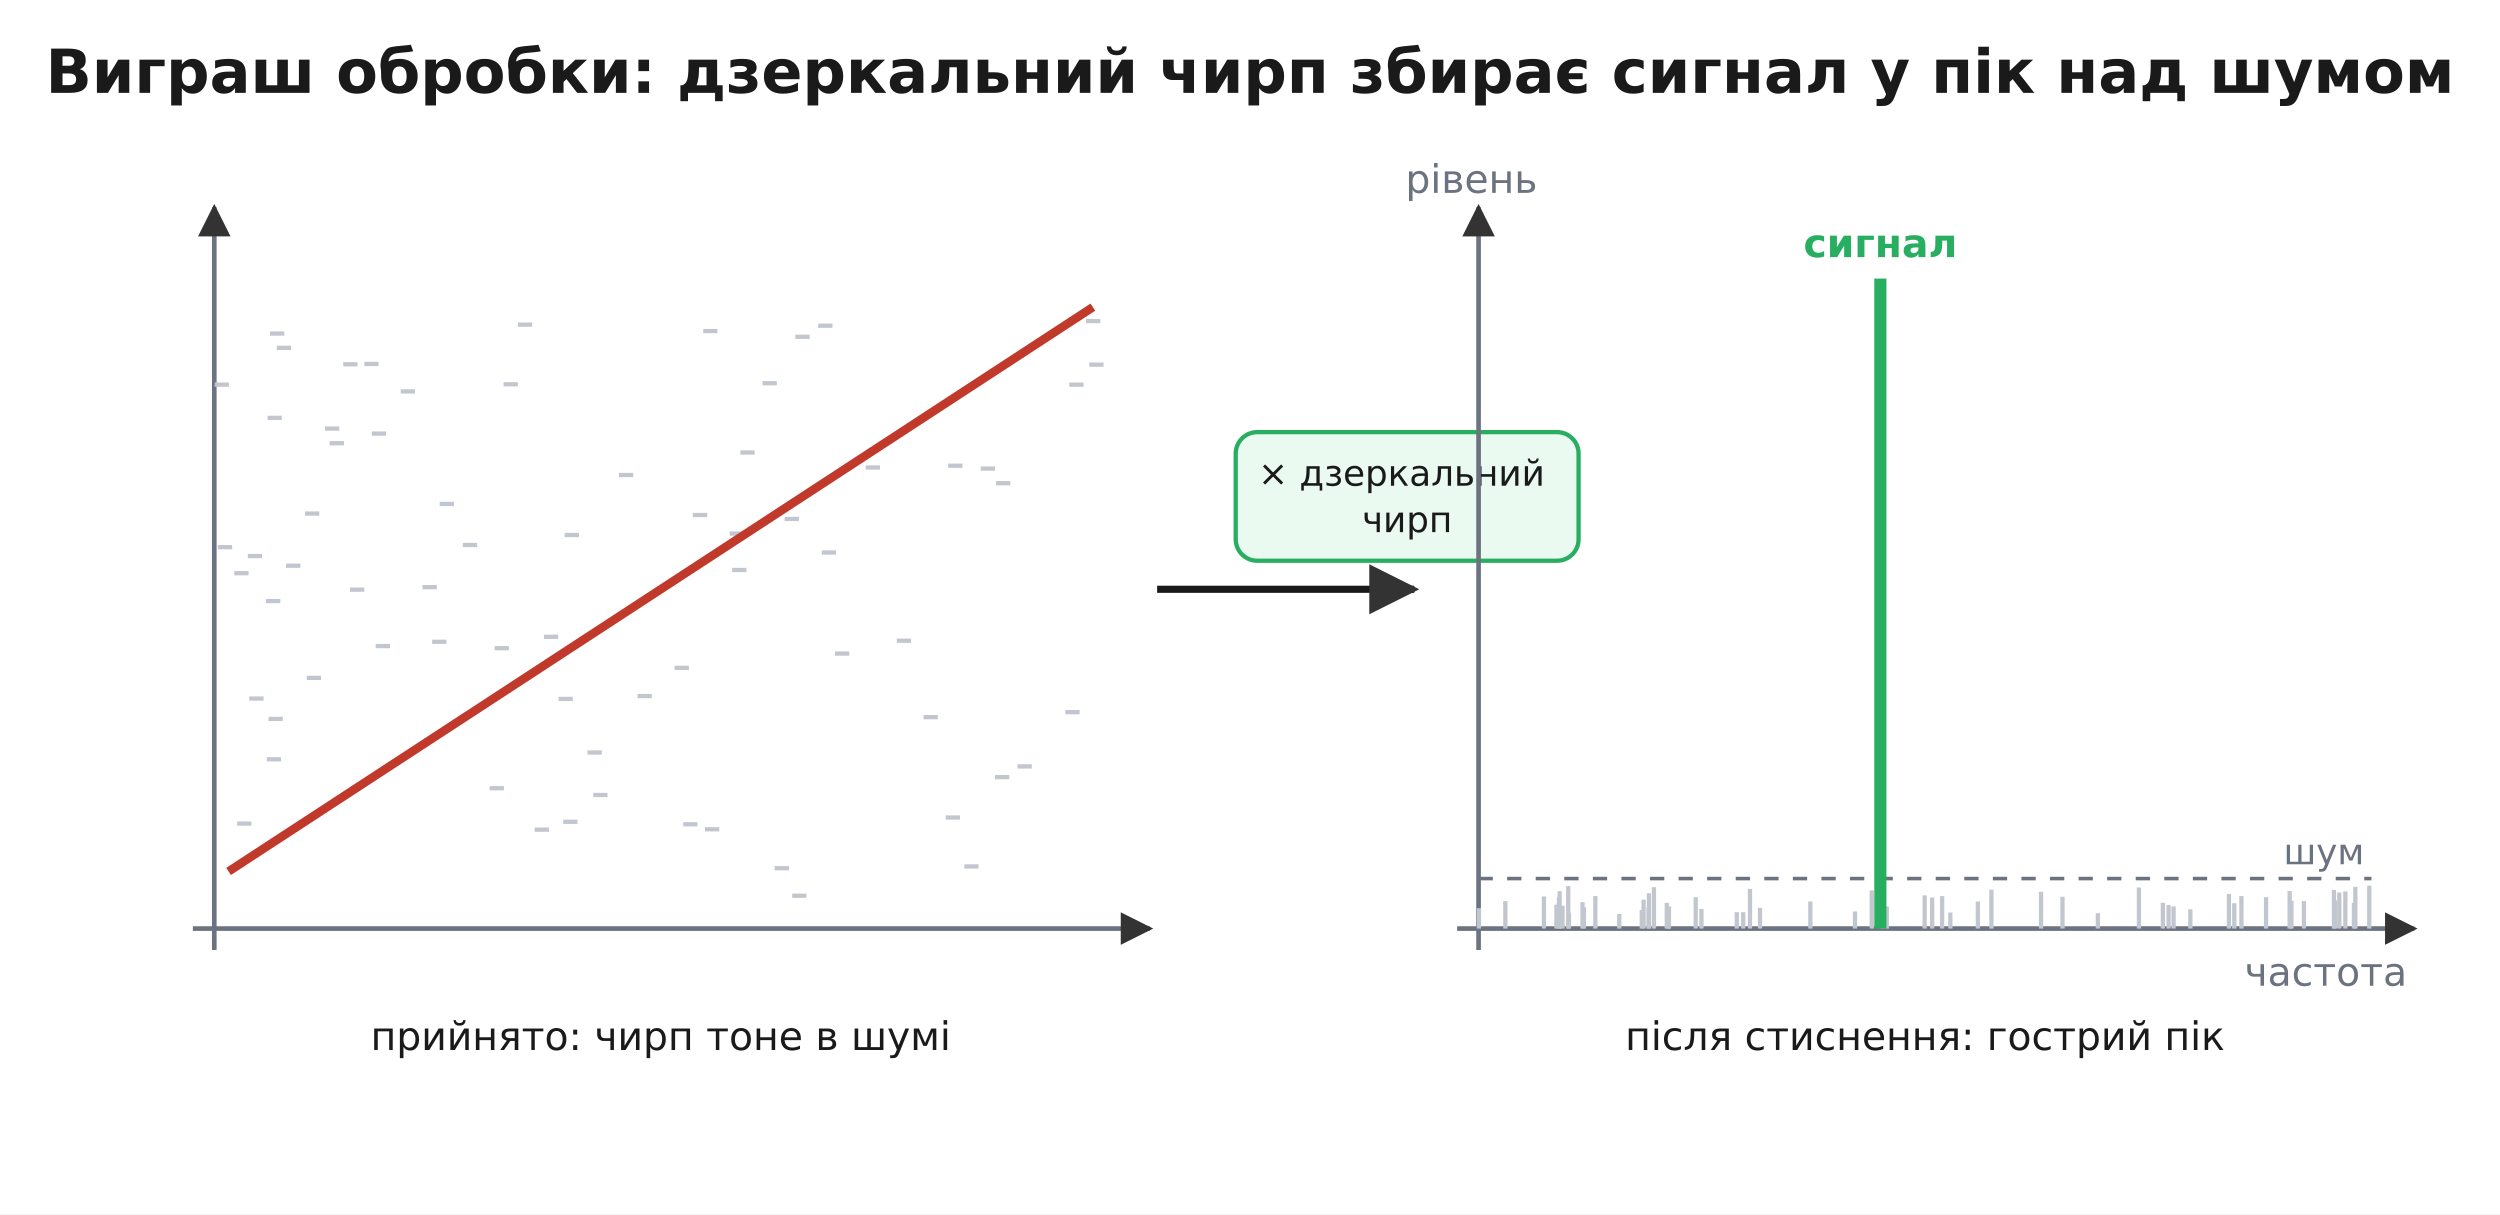
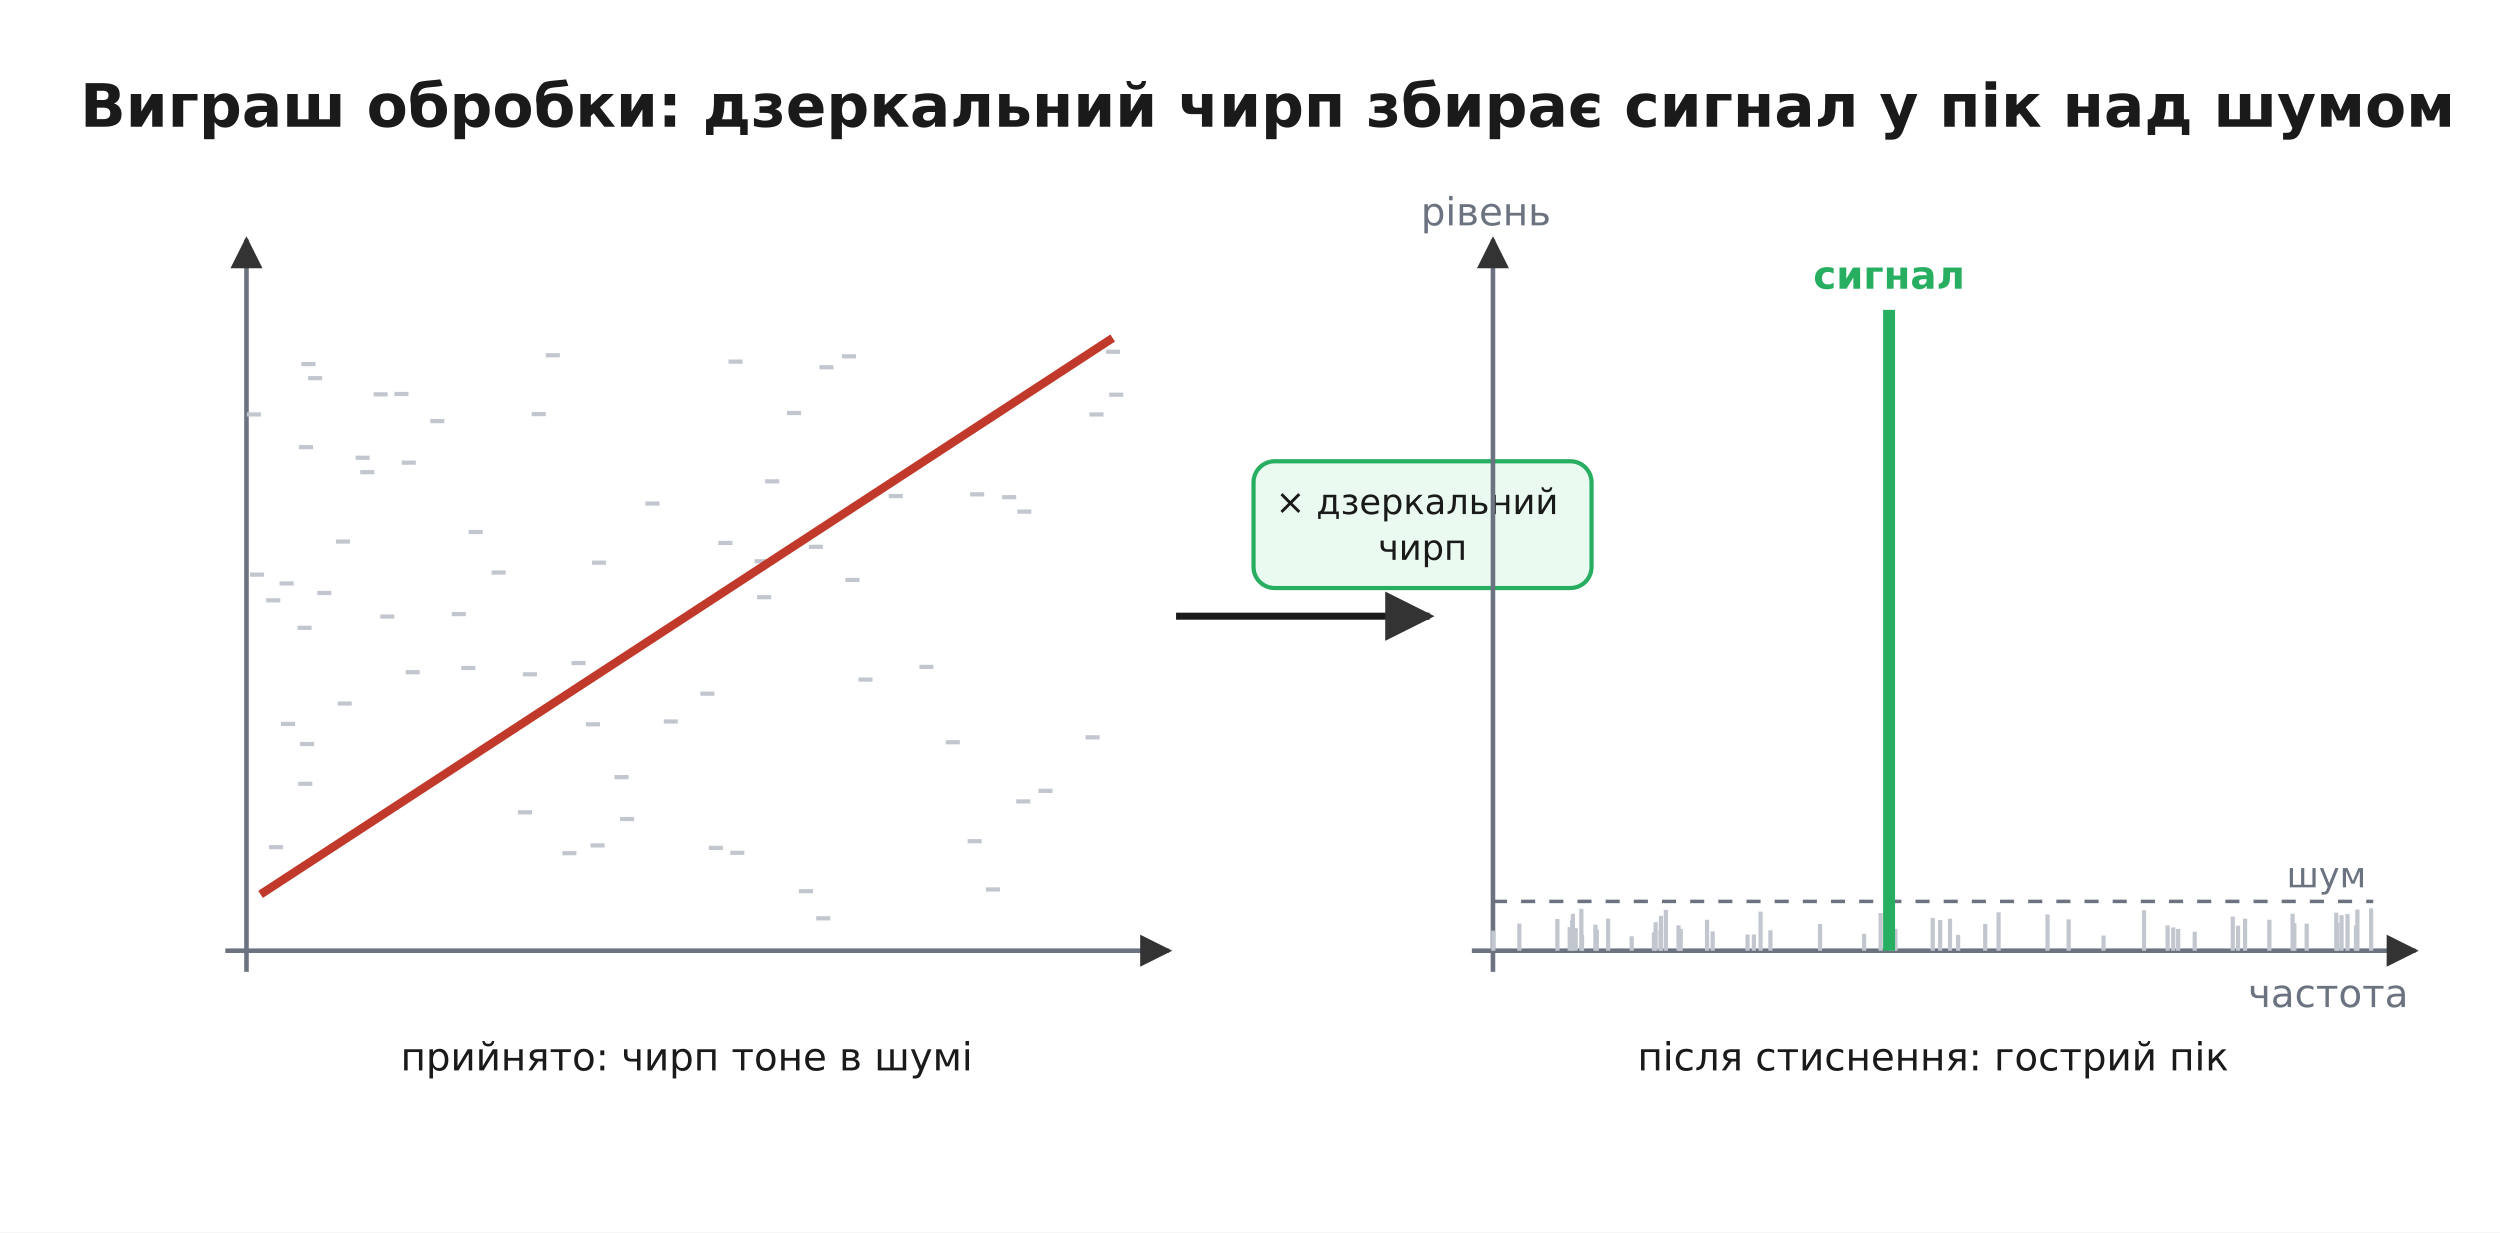
- <svg xmlns="http://www.w3.org/2000/svg" viewBox="0 0 700 340" font-family="'Segoe UI', 'DejaVu Sans', Arial, sans-serif">
-   <rect width="700" height="340" fill="#ffffff" />
+ <svg xmlns="http://www.w3.org/2000/svg" viewBox="-10 -10 710 350" font-family="'Segoe UI', 'DejaVu Sans', Arial, sans-serif">
+   <rect x="-10" y="-10" width="710" height="350" fill="#ffffff" />
  <defs>
    <marker id="arrow" viewBox="0 0 10 10" refX="9" refY="5" markerWidth="7" markerHeight="7" orient="auto-start-reverse">
      <path d="M0 0 L10 5 L0 10 z" fill="#333333" />
    </marker>
  </defs>
  <text x="350.0" y="26.0" font-family="'Segoe UI', 'DejaVu Sans', Arial, sans-serif" font-size="17" fill="#1a1a1a" text-anchor="middle" font-weight="700">Виграш обробки: дзеркальний чирп збирає сигнал у пік над шумом</text>
  <line x1="54.0" y1="260.0" x2="322.0" y2="260.0" stroke="#6b7280" stroke-width="1.3" marker-end="url(#arrow)" />
  <line x1="60.0" y1="266.0" x2="60.0" y2="58.0" stroke="#6b7280" stroke-width="1.3" marker-end="url(#arrow)" />
  <text x="185.0" y="294.0" font-family="'Segoe UI', 'DejaVu Sans', Arial, sans-serif" font-size="11" fill="#1a1a1a" text-anchor="middle">прийнято: чирп тоне в шумі</text>
  <line x1="141.0" y1="107.6" x2="145.0" y2="107.6" stroke="#c2c7cf" stroke-width="1.2" />
  <line x1="222.7" y1="94.3" x2="226.7" y2="94.3" stroke="#c2c7cf" stroke-width="1.2" />
  <line x1="194.0" y1="144.2" x2="198.0" y2="144.2" stroke="#c2c7cf" stroke-width="1.2" />
  <line x1="74.5" y1="168.3" x2="78.5" y2="168.3" stroke="#c2c7cf" stroke-width="1.2" />
  <line x1="69.4" y1="155.7" x2="73.4" y2="155.7" stroke="#c2c7cf" stroke-width="1.2" />
  <line x1="77.5" y1="97.4" x2="81.5" y2="97.4" stroke="#c2c7cf" stroke-width="1.2" />
  <line x1="166.1" y1="222.6" x2="170.1" y2="222.6" stroke="#c2c7cf" stroke-width="1.2" />
  <line x1="91.0" y1="120.0" x2="95.0" y2="120.0" stroke="#c2c7cf" stroke-width="1.2" />
  <line x1="216.9" y1="243.1" x2="220.9" y2="243.1" stroke="#c2c7cf" stroke-width="1.2" />
  <line x1="204.3" y1="149.4" x2="208.3" y2="149.4" stroke="#c2c7cf" stroke-width="1.2" />
  <line x1="304.1" y1="89.9" x2="308.1" y2="89.9" stroke="#c2c7cf" stroke-width="1.2" />
  <line x1="274.6" y1="131.2" x2="278.6" y2="131.2" stroke="#c2c7cf" stroke-width="1.2" />
  <line x1="96.1" y1="102.0" x2="100.1" y2="102.0" stroke="#c2c7cf" stroke-width="1.2" />
  <line x1="137.1" y1="220.7" x2="141.1" y2="220.7" stroke="#c2c7cf" stroke-width="1.2" />
  <line x1="105.2" y1="180.9" x2="109.2" y2="180.9" stroke="#c2c7cf" stroke-width="1.2" />
  <line x1="219.7" y1="145.3" x2="223.7" y2="145.3" stroke="#c2c7cf" stroke-width="1.2" />
  <line x1="196.9" y1="92.7" x2="200.9" y2="92.7" stroke="#c2c7cf" stroke-width="1.2" />
  <line x1="74.9" y1="117.0" x2="78.9" y2="117.0" stroke="#c2c7cf" stroke-width="1.2" />
  <line x1="230.1" y1="154.7" x2="234.1" y2="154.7" stroke="#c2c7cf" stroke-width="1.2" />
  <line x1="138.5" y1="181.5" x2="142.5" y2="181.5" stroke="#c2c7cf" stroke-width="1.2" />
  <line x1="173.3" y1="133.0" x2="177.3" y2="133.0" stroke="#c2c7cf" stroke-width="1.2" />
  <line x1="258.6" y1="200.8" x2="262.6" y2="200.8" stroke="#c2c7cf" stroke-width="1.2" />
  <line x1="121.0" y1="179.7" x2="125.0" y2="179.7" stroke="#c2c7cf" stroke-width="1.2" />
  <line x1="191.3" y1="230.8" x2="195.3" y2="230.8" stroke="#c2c7cf" stroke-width="1.2" />
  <line x1="242.4" y1="130.9" x2="246.4" y2="130.9" stroke="#c2c7cf" stroke-width="1.2" />
  <line x1="305.0" y1="102.1" x2="309.0" y2="102.1" stroke="#c2c7cf" stroke-width="1.2" />
  <line x1="164.5" y1="210.7" x2="168.5" y2="210.7" stroke="#c2c7cf" stroke-width="1.2" />
  <line x1="98.0" y1="165.1" x2="102.0" y2="165.1" stroke="#c2c7cf" stroke-width="1.2" />
  <line x1="69.8" y1="195.6" x2="73.8" y2="195.6" stroke="#c2c7cf" stroke-width="1.2" />
  <line x1="251.1" y1="179.4" x2="255.1" y2="179.4" stroke="#c2c7cf" stroke-width="1.2" />
  <line x1="278.9" y1="135.3" x2="282.9" y2="135.3" stroke="#c2c7cf" stroke-width="1.2" />
  <line x1="233.8" y1="183.0" x2="237.8" y2="183.0" stroke="#c2c7cf" stroke-width="1.2" />
  <line x1="205.0" y1="159.6" x2="209.0" y2="159.6" stroke="#c2c7cf" stroke-width="1.2" />
  <line x1="270.0" y1="242.6" x2="274.0" y2="242.6" stroke="#c2c7cf" stroke-width="1.2" />
  <line x1="178.5" y1="194.9" x2="182.5" y2="194.9" stroke="#c2c7cf" stroke-width="1.2" />
  <line x1="75.2" y1="201.3" x2="79.2" y2="201.3" stroke="#c2c7cf" stroke-width="1.2" />
  <line x1="221.8" y1="250.8" x2="225.8" y2="250.8" stroke="#c2c7cf" stroke-width="1.2" />
  <line x1="265.5" y1="130.4" x2="269.5" y2="130.4" stroke="#c2c7cf" stroke-width="1.2" />
  <line x1="156.4" y1="195.7" x2="160.4" y2="195.7" stroke="#c2c7cf" stroke-width="1.2" />
  <line x1="65.6" y1="160.5" x2="69.6" y2="160.5" stroke="#c2c7cf" stroke-width="1.2" />
  <line x1="102.0" y1="101.9" x2="106.0" y2="101.9" stroke="#c2c7cf" stroke-width="1.2" />
  <line x1="74.7" y1="212.6" x2="78.7" y2="212.6" stroke="#c2c7cf" stroke-width="1.2" />
  <line x1="92.3" y1="124.1" x2="96.3" y2="124.1" stroke="#c2c7cf" stroke-width="1.2" />
  <line x1="157.7" y1="230.1" x2="161.7" y2="230.1" stroke="#c2c7cf" stroke-width="1.2" />
  <line x1="80.1" y1="158.4" x2="84.1" y2="158.4" stroke="#c2c7cf" stroke-width="1.2" />
  <line x1="197.4" y1="232.2" x2="201.4" y2="232.2" stroke="#c2c7cf" stroke-width="1.2" />
  <line x1="264.8" y1="228.9" x2="268.8" y2="228.9" stroke="#c2c7cf" stroke-width="1.2" />
  <line x1="129.6" y1="152.6" x2="133.6" y2="152.6" stroke="#c2c7cf" stroke-width="1.2" />
  <line x1="149.7" y1="232.3" x2="153.7" y2="232.3" stroke="#c2c7cf" stroke-width="1.2" />
  <line x1="299.4" y1="107.7" x2="303.4" y2="107.7" stroke="#c2c7cf" stroke-width="1.2" />
  <line x1="104.1" y1="121.4" x2="108.1" y2="121.4" stroke="#c2c7cf" stroke-width="1.2" />
  <line x1="118.3" y1="164.4" x2="122.3" y2="164.4" stroke="#c2c7cf" stroke-width="1.2" />
  <line x1="207.3" y1="126.7" x2="211.3" y2="126.7" stroke="#c2c7cf" stroke-width="1.2" />
  <line x1="61.0" y1="153.2" x2="65.0" y2="153.2" stroke="#c2c7cf" stroke-width="1.2" />
  <line x1="152.3" y1="178.3" x2="156.3" y2="178.3" stroke="#c2c7cf" stroke-width="1.2" />
  <line x1="298.3" y1="199.4" x2="302.3" y2="199.4" stroke="#c2c7cf" stroke-width="1.2" />
  <line x1="188.9" y1="187.0" x2="192.9" y2="187.0" stroke="#c2c7cf" stroke-width="1.2" />
  <line x1="229.1" y1="91.2" x2="233.1" y2="91.2" stroke="#c2c7cf" stroke-width="1.2" />
  <line x1="284.9" y1="214.6" x2="288.9" y2="214.6" stroke="#c2c7cf" stroke-width="1.2" />
  <line x1="278.6" y1="217.6" x2="282.6" y2="217.6" stroke="#c2c7cf" stroke-width="1.2" />
  <line x1="158.1" y1="149.8" x2="162.1" y2="149.8" stroke="#c2c7cf" stroke-width="1.2" />
  <line x1="85.9" y1="189.8" x2="89.9" y2="189.8" stroke="#c2c7cf" stroke-width="1.2" />
  <line x1="75.6" y1="93.4" x2="79.6" y2="93.4" stroke="#c2c7cf" stroke-width="1.2" />
  <line x1="112.2" y1="109.6" x2="116.2" y2="109.6" stroke="#c2c7cf" stroke-width="1.2" />
  <line x1="145.0" y1="90.9" x2="149.0" y2="90.9" stroke="#c2c7cf" stroke-width="1.2" />
  <line x1="60.1" y1="107.7" x2="64.1" y2="107.7" stroke="#c2c7cf" stroke-width="1.2" />
  <line x1="85.4" y1="143.8" x2="89.4" y2="143.8" stroke="#c2c7cf" stroke-width="1.2" />
  <line x1="66.4" y1="230.6" x2="70.4" y2="230.6" stroke="#c2c7cf" stroke-width="1.2" />
  <line x1="213.5" y1="107.3" x2="217.5" y2="107.3" stroke="#c2c7cf" stroke-width="1.2" />
  <line x1="123.1" y1="141.1" x2="127.1" y2="141.1" stroke="#c2c7cf" stroke-width="1.2" />
  <line x1="64.0" y1="244.0" x2="306.0" y2="86.0" stroke="#c0392b" stroke-width="2.4" />
  <line x1="324.0" y1="165.0" x2="396.0" y2="165.0" stroke="#1a1a1a" stroke-width="2.0" marker-end="url(#arrow)" />
  <rect x="346.0" y="121.0" width="96.0" height="36.0" rx="6" fill="#eafaf1" stroke="#27ae60" stroke-width="1.2" />
  <text x="394.0" y="136.0" font-family="'Segoe UI', 'DejaVu Sans', Arial, sans-serif" font-size="10" fill="#1a1a1a" text-anchor="middle">
    <tspan x="394.0" dy="0.0">× дзеркальний</tspan>
    <tspan x="394.0" dy="13.0">чирп</tspan>
  </text>
  <line x1="408.0" y1="260.0" x2="676.0" y2="260.0" stroke="#6b7280" stroke-width="1.3" marker-end="url(#arrow)" />
  <line x1="414.0" y1="266.0" x2="414.0" y2="58.0" stroke="#6b7280" stroke-width="1.3" marker-end="url(#arrow)" />
  <text x="539.0" y="294.0" font-family="'Segoe UI', 'DejaVu Sans', Arial, sans-serif" font-size="11" fill="#1a1a1a" text-anchor="middle">після стиснення: гострий пік</text>
  <text x="674.0" y="276.0" font-family="'Segoe UI', 'DejaVu Sans', Arial, sans-serif" font-size="11" fill="#6b7280" text-anchor="end">частота</text>
  <text x="412.0" y="54.0" font-family="'Segoe UI', 'DejaVu Sans', Arial, sans-serif" font-size="11" fill="#6b7280" text-anchor="middle">рівень</text>
  <line x1="527.1" y1="260.0" x2="527.1" y2="251.5" stroke="#c2c7cf" stroke-width="1.2" />
  <line x1="645.1" y1="260.0" x2="645.1" y2="252.3" stroke="#c2c7cf" stroke-width="1.2" />
  <line x1="541.0" y1="260.0" x2="541.0" y2="251.3" stroke="#c2c7cf" stroke-width="1.2" />
  <line x1="460.2" y1="260.0" x2="460.2" y2="251.9" stroke="#c2c7cf" stroke-width="1.2" />
  <line x1="571.5" y1="260.0" x2="571.5" y2="249.7" stroke="#c2c7cf" stroke-width="1.2" />
  <line x1="437.5" y1="260.0" x2="437.5" y2="253.6" stroke="#c2c7cf" stroke-width="1.2" />
  <line x1="436.7" y1="260.0" x2="436.7" y2="249.5" stroke="#c2c7cf" stroke-width="1.2" />
  <line x1="587.4" y1="260.0" x2="587.4" y2="255.7" stroke="#c2c7cf" stroke-width="1.2" />
  <line x1="659.5" y1="260.0" x2="659.5" y2="248.3" stroke="#c2c7cf" stroke-width="1.2" />
  <line x1="577.5" y1="260.0" x2="577.5" y2="251.1" stroke="#c2c7cf" stroke-width="1.2" />
  <line x1="453.4" y1="260.0" x2="453.4" y2="255.9" stroke="#c2c7cf" stroke-width="1.2" />
  <line x1="546.1" y1="260.0" x2="546.1" y2="255.5" stroke="#c2c7cf" stroke-width="1.2" />
  <line x1="461.6" y1="260.0" x2="461.6" y2="254.1" stroke="#c2c7cf" stroke-width="1.2" />
  <line x1="421.5" y1="260.0" x2="421.5" y2="252.3" stroke="#c2c7cf" stroke-width="1.2" />
  <line x1="524.1" y1="260.0" x2="524.1" y2="249.3" stroke="#c2c7cf" stroke-width="1.2" />
  <line x1="543.8" y1="260.0" x2="543.8" y2="250.9" stroke="#c2c7cf" stroke-width="1.2" />
  <line x1="538.9" y1="260.0" x2="538.9" y2="250.7" stroke="#c2c7cf" stroke-width="1.2" />
  <line x1="528.3" y1="260.0" x2="528.3" y2="253.8" stroke="#c2c7cf" stroke-width="1.2" />
  <line x1="663.4" y1="260.0" x2="663.4" y2="248.0" stroke="#c2c7cf" stroke-width="1.2" />
  <line x1="624.1" y1="260.0" x2="624.1" y2="250.3" stroke="#c2c7cf" stroke-width="1.2" />
  <line x1="492.8" y1="260.0" x2="492.8" y2="254.2" stroke="#c2c7cf" stroke-width="1.2" />
  <line x1="486.3" y1="260.0" x2="486.3" y2="255.4" stroke="#c2c7cf" stroke-width="1.2" />
  <line x1="605.6" y1="260.0" x2="605.6" y2="252.8" stroke="#c2c7cf" stroke-width="1.2" />
  <line x1="625.6" y1="260.0" x2="625.6" y2="252.9" stroke="#c2c7cf" stroke-width="1.2" />
  <line x1="653.5" y1="260.0" x2="653.5" y2="249.2" stroke="#c2c7cf" stroke-width="1.2" />
  <line x1="414.1" y1="260.0" x2="414.1" y2="254.3" stroke="#c2c7cf" stroke-width="1.2" />
  <line x1="641.6" y1="260.0" x2="641.6" y2="252.2" stroke="#c2c7cf" stroke-width="1.2" />
  <line x1="659.1" y1="260.0" x2="659.1" y2="252.8" stroke="#c2c7cf" stroke-width="1.2" />
  <line x1="432.3" y1="260.0" x2="432.3" y2="251.0" stroke="#c2c7cf" stroke-width="1.2" />
  <line x1="608.6" y1="260.0" x2="608.6" y2="253.8" stroke="#c2c7cf" stroke-width="1.2" />
  <line x1="435.8" y1="260.0" x2="435.8" y2="253.3" stroke="#c2c7cf" stroke-width="1.2" />
  <line x1="655.0" y1="260.0" x2="655.0" y2="249.9" stroke="#c2c7cf" stroke-width="1.2" />
  <line x1="443.5" y1="260.0" x2="443.5" y2="254.0" stroke="#c2c7cf" stroke-width="1.2" />
  <line x1="439.3" y1="260.0" x2="439.3" y2="255.5" stroke="#c2c7cf" stroke-width="1.2" />
  <line x1="613.3" y1="260.0" x2="613.3" y2="254.6" stroke="#c2c7cf" stroke-width="1.2" />
  <line x1="553.8" y1="260.0" x2="553.8" y2="252.4" stroke="#c2c7cf" stroke-width="1.2" />
  <line x1="461.7" y1="260.0" x2="461.7" y2="250.1" stroke="#c2c7cf" stroke-width="1.2" />
  <line x1="446.7" y1="260.0" x2="446.7" y2="250.9" stroke="#c2c7cf" stroke-width="1.2" />
  <line x1="443.1" y1="260.0" x2="443.1" y2="252.6" stroke="#c2c7cf" stroke-width="1.2" />
  <line x1="467.2" y1="260.0" x2="467.2" y2="253.8" stroke="#c2c7cf" stroke-width="1.2" />
  <line x1="656.7" y1="260.0" x2="656.7" y2="249.6" stroke="#c2c7cf" stroke-width="1.2" />
  <line x1="490.0" y1="260.0" x2="490.0" y2="248.9" stroke="#c2c7cf" stroke-width="1.2" />
  <line x1="466.7" y1="260.0" x2="466.7" y2="252.8" stroke="#c2c7cf" stroke-width="1.2" />
  <line x1="627.6" y1="260.0" x2="627.6" y2="250.9" stroke="#c2c7cf" stroke-width="1.2" />
  <line x1="439.1" y1="260.0" x2="439.1" y2="248.1" stroke="#c2c7cf" stroke-width="1.2" />
  <line x1="467.3" y1="260.0" x2="467.3" y2="253.9" stroke="#c2c7cf" stroke-width="1.2" />
  <line x1="607.2" y1="260.0" x2="607.2" y2="253.4" stroke="#c2c7cf" stroke-width="1.2" />
  <line x1="488.1" y1="260.0" x2="488.1" y2="255.4" stroke="#c2c7cf" stroke-width="1.2" />
  <line x1="436.5" y1="260.0" x2="436.5" y2="251.3" stroke="#c2c7cf" stroke-width="1.2" />
  <line x1="474.8" y1="260.0" x2="474.8" y2="251.2" stroke="#c2c7cf" stroke-width="1.2" />
  <line x1="506.9" y1="260.0" x2="506.9" y2="252.4" stroke="#c2c7cf" stroke-width="1.2" />
  <line x1="653.8" y1="260.0" x2="653.8" y2="252.1" stroke="#c2c7cf" stroke-width="1.2" />
  <line x1="557.6" y1="260.0" x2="557.6" y2="249.1" stroke="#c2c7cf" stroke-width="1.2" />
  <line x1="459.7" y1="260.0" x2="459.7" y2="254.8" stroke="#c2c7cf" stroke-width="1.2" />
  <line x1="641.1" y1="260.0" x2="641.1" y2="249.5" stroke="#c2c7cf" stroke-width="1.2" />
  <line x1="476.4" y1="260.0" x2="476.4" y2="254.5" stroke="#c2c7cf" stroke-width="1.2" />
  <line x1="598.9" y1="260.0" x2="598.9" y2="248.5" stroke="#c2c7cf" stroke-width="1.2" />
  <line x1="463.1" y1="260.0" x2="463.1" y2="248.4" stroke="#c2c7cf" stroke-width="1.2" />
  <line x1="634.5" y1="260.0" x2="634.5" y2="251.2" stroke="#c2c7cf" stroke-width="1.2" />
  <line x1="519.4" y1="260.0" x2="519.4" y2="255.2" stroke="#c2c7cf" stroke-width="1.2" />
  <line x1="414.0" y1="246.0" x2="664.0" y2="246.0" stroke="#6b7280" stroke-width="1.0" stroke-dasharray="4 4" />
  <text x="662.0" y="242.0" font-family="'Segoe UI', 'DejaVu Sans', Arial, sans-serif" font-size="10" fill="#6b7280" text-anchor="end">шум</text>
  <line x1="526.5" y1="260.0" x2="526.5" y2="78.0" stroke="#27ae60" stroke-width="3.4" />
  <text x="526.5" y="72.0" font-family="'Segoe UI', 'DejaVu Sans', Arial, sans-serif" font-size="11" fill="#27ae60" text-anchor="middle" font-weight="700">сигнал</text>
</svg>
